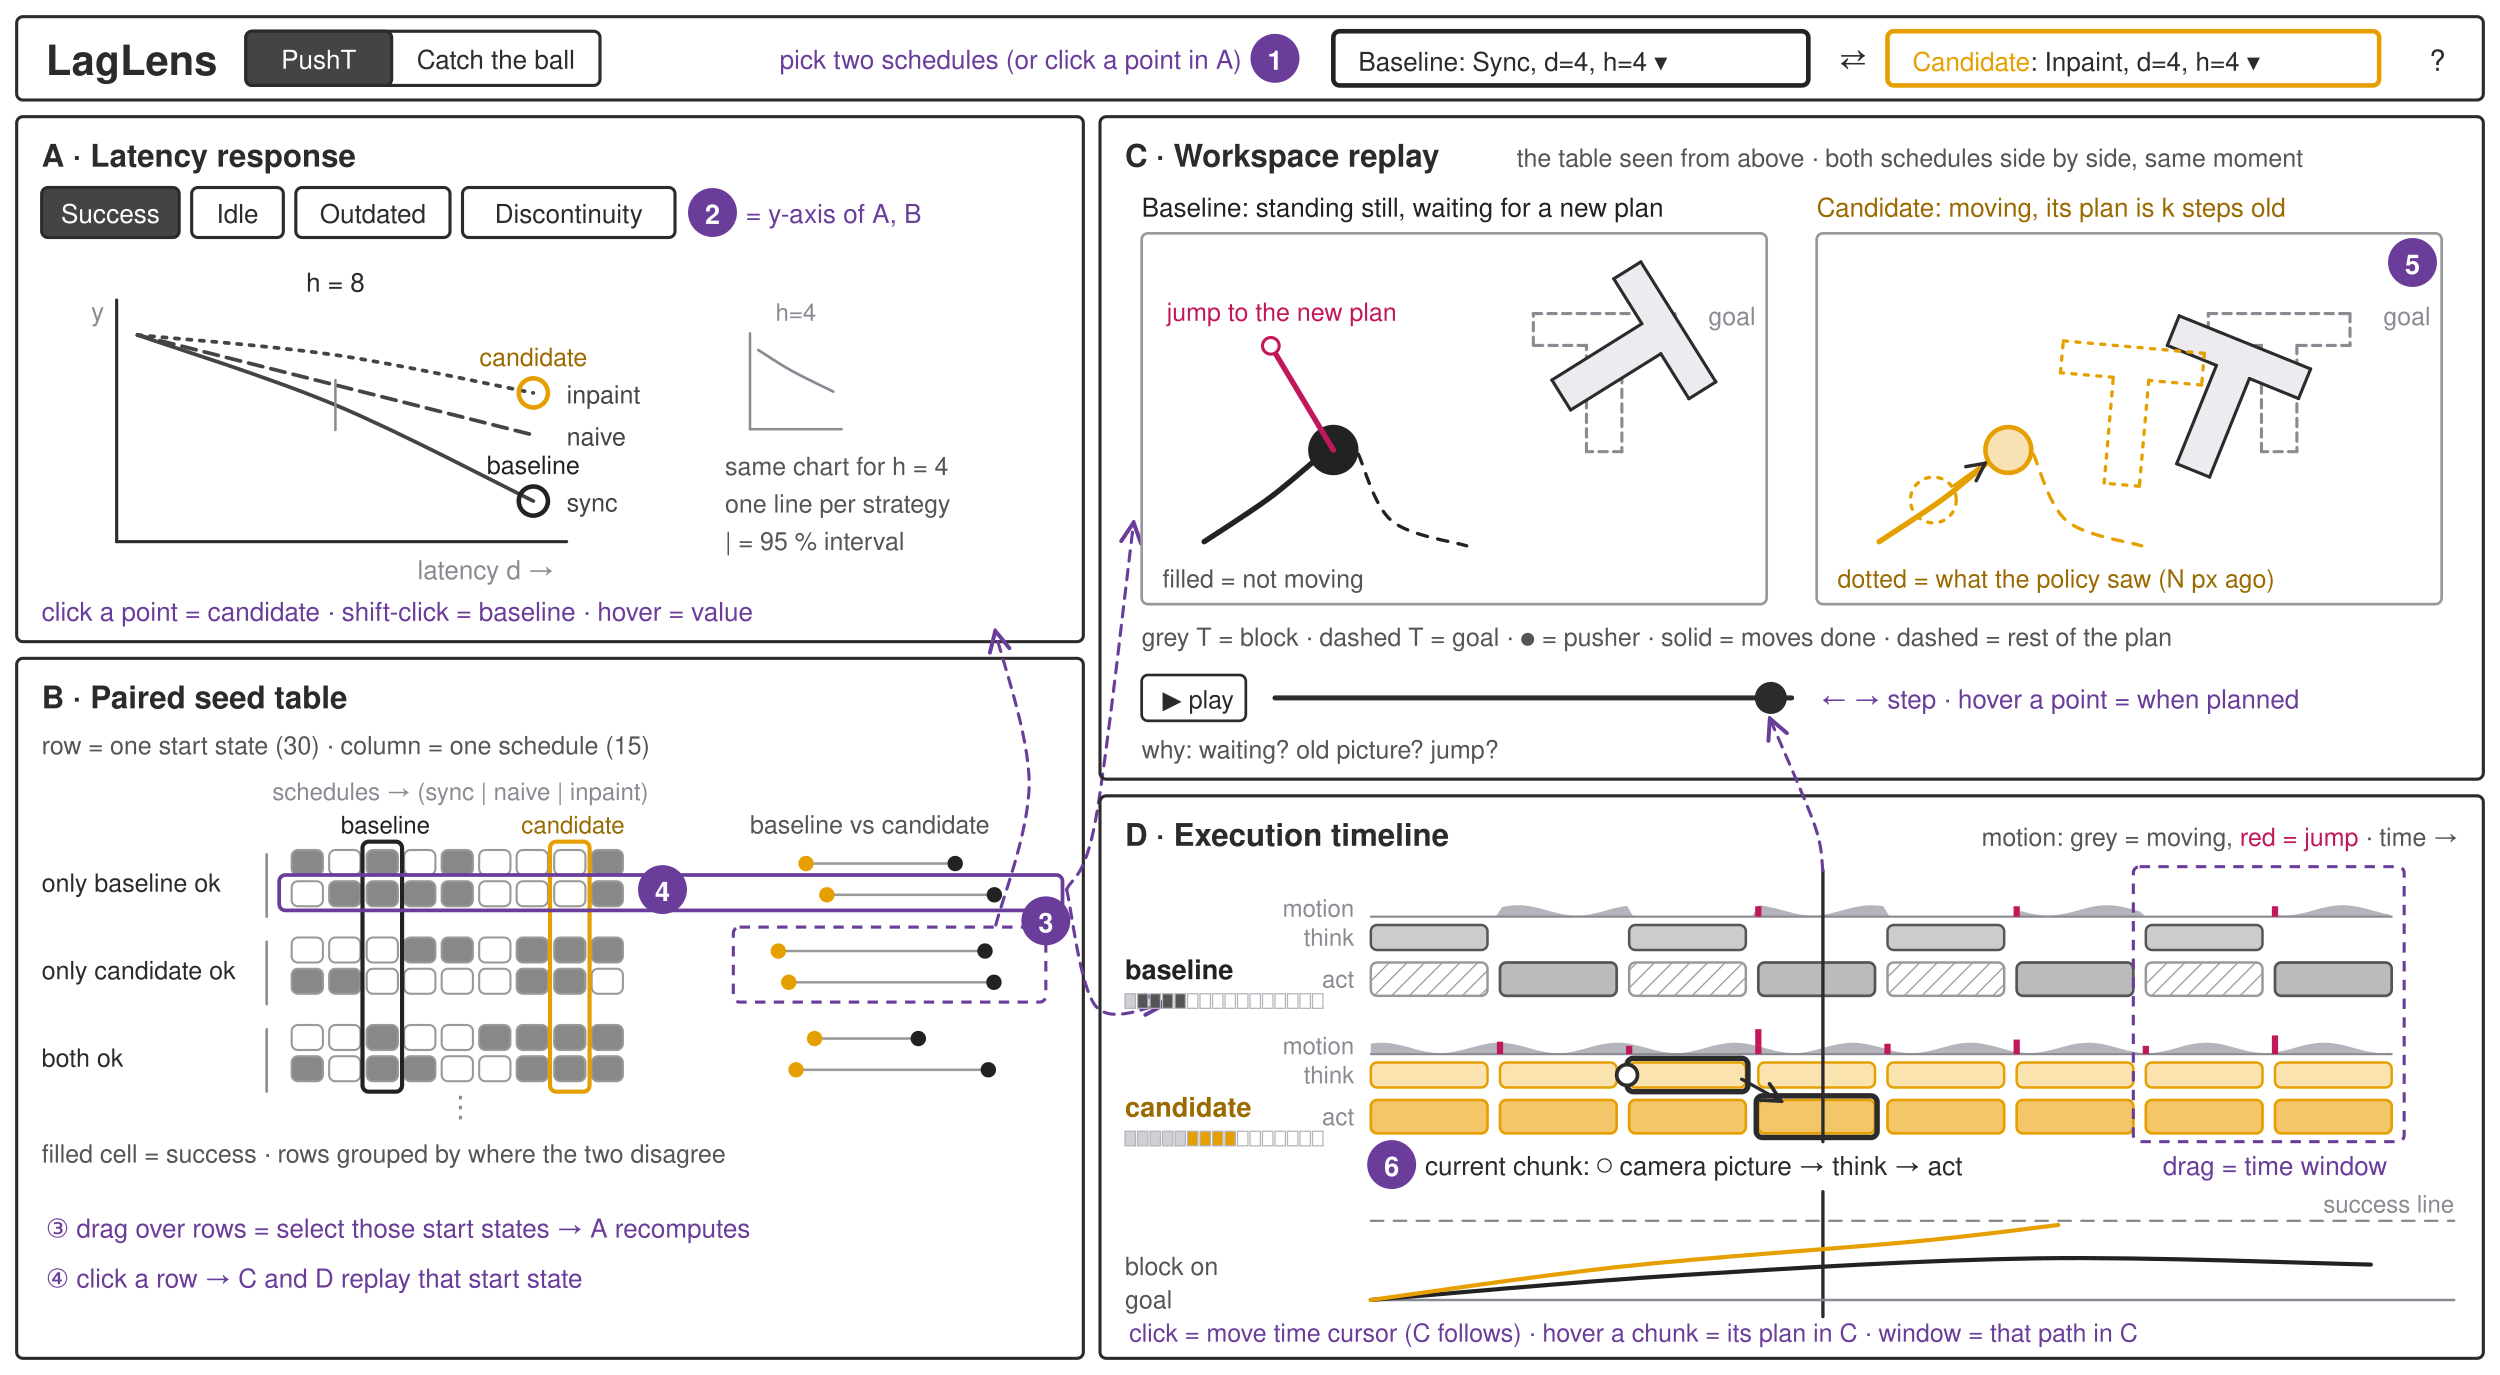
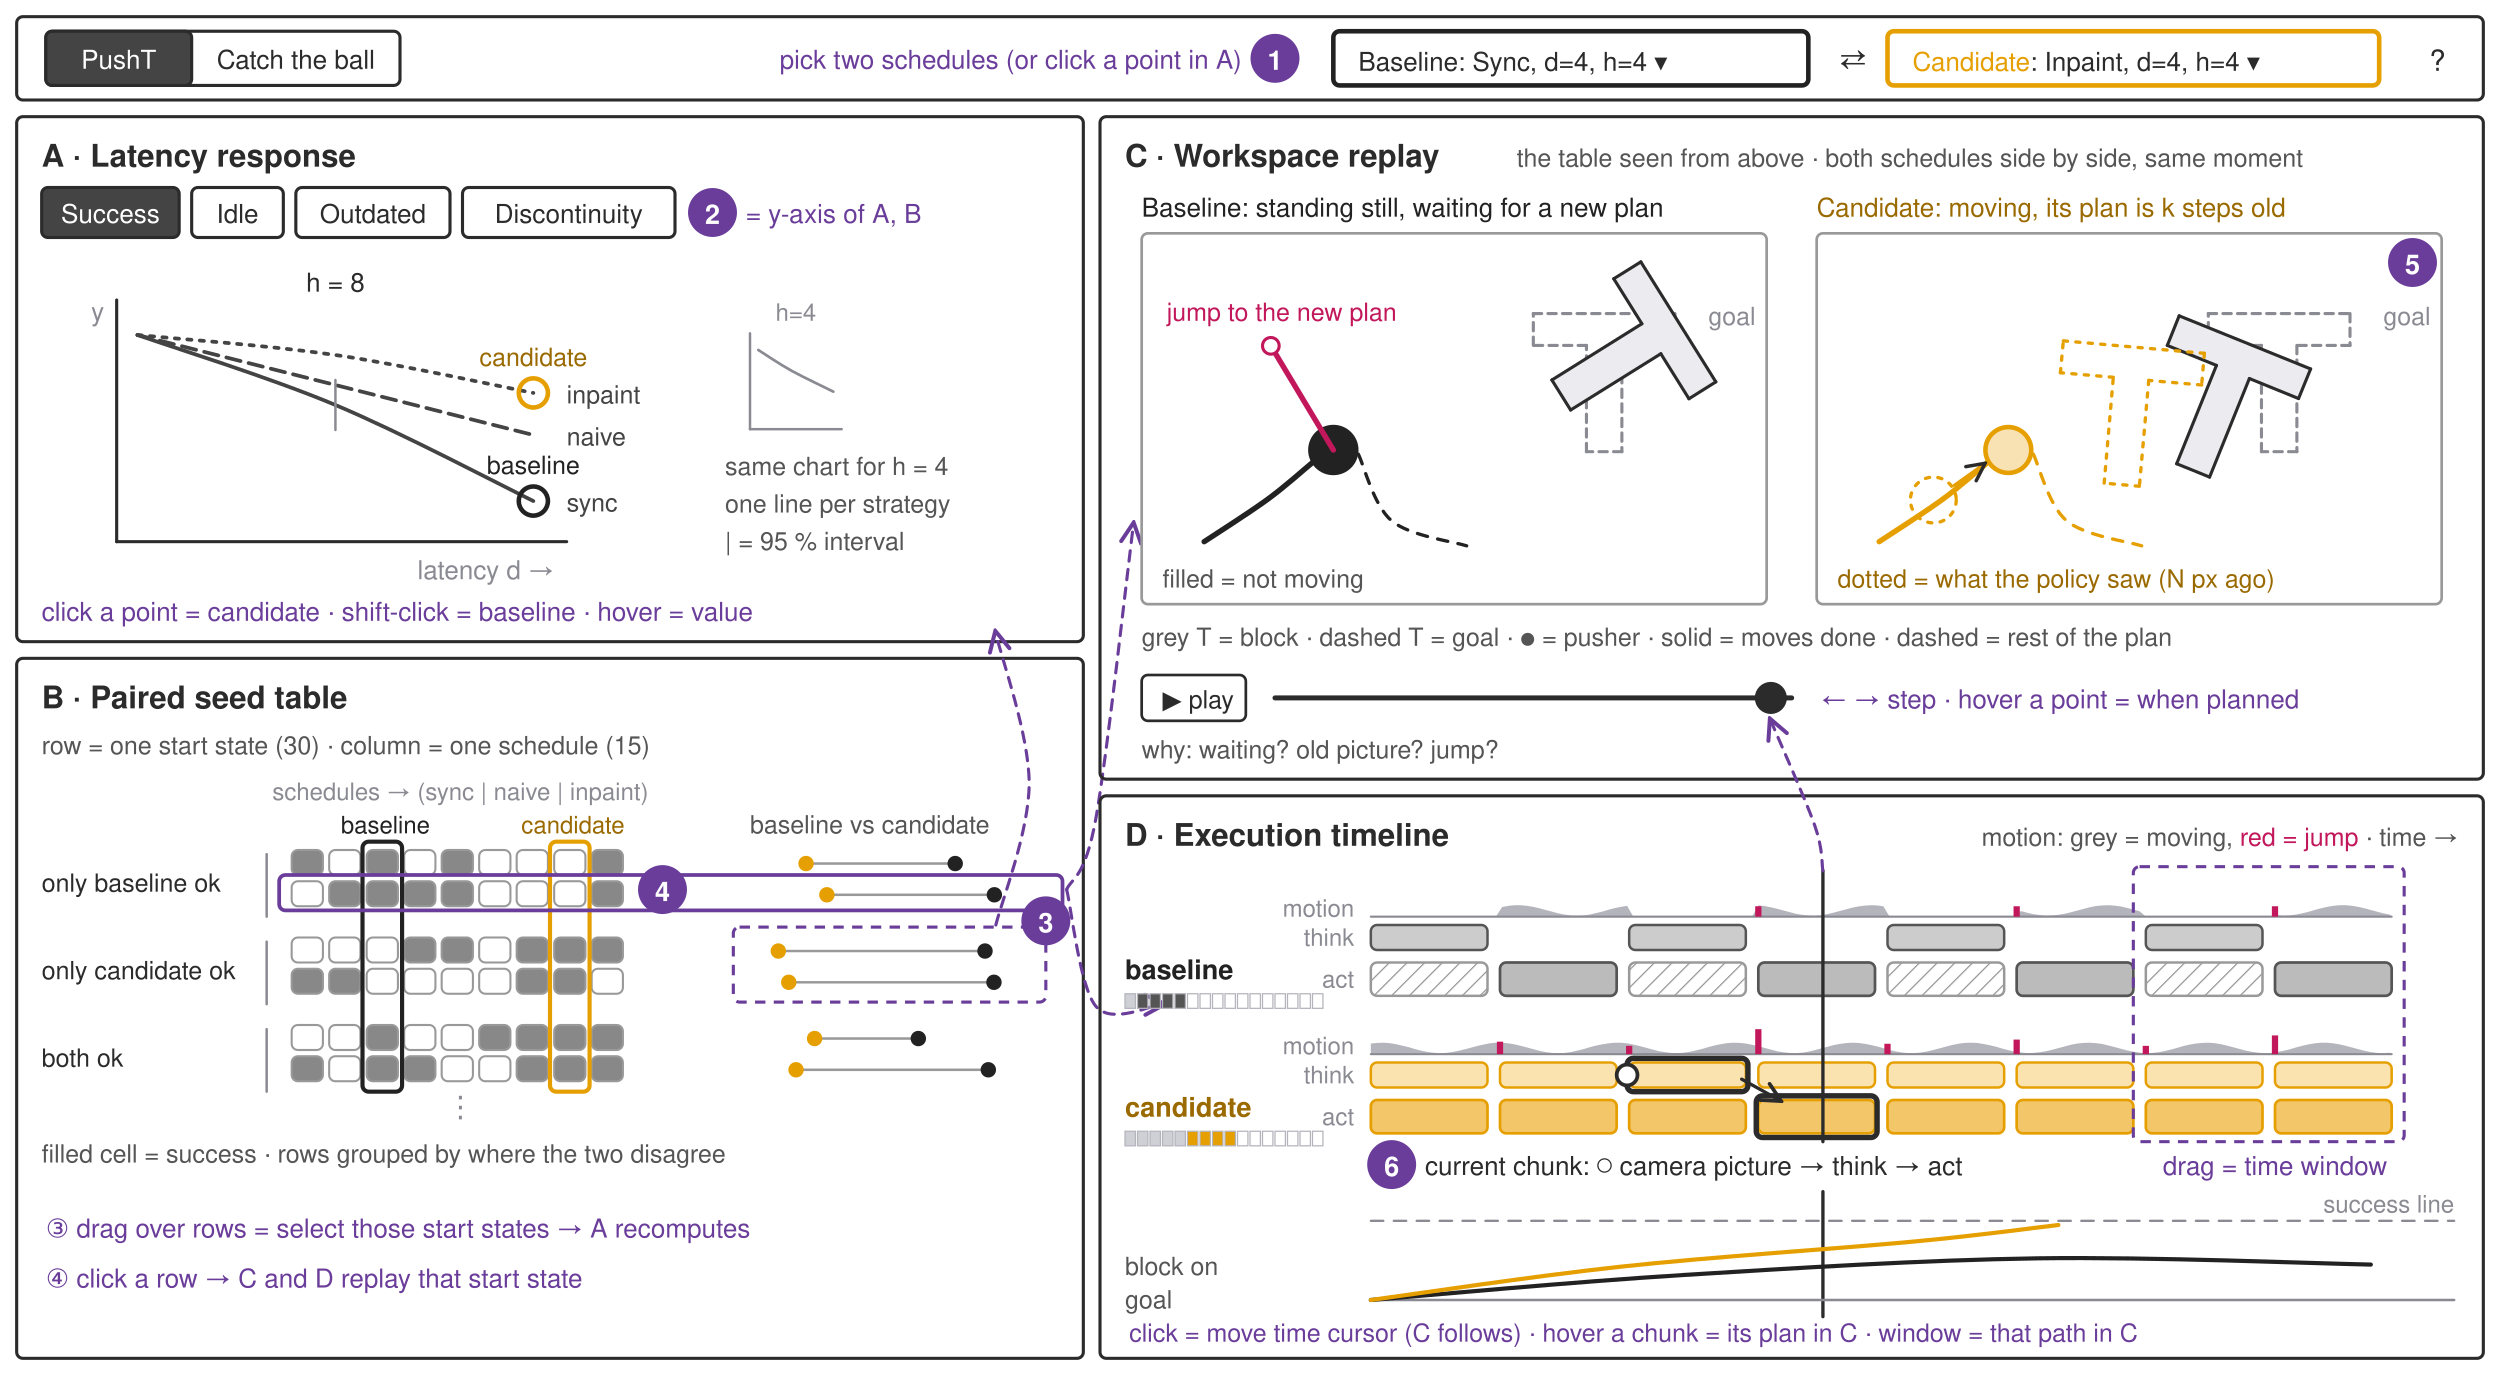
<svg xmlns="http://www.w3.org/2000/svg" viewBox="0 0 1200 660" font-family="Helvetica, Arial, sans-serif" font-size="13">
  <defs>
    <marker id="arrI" viewBox="0 0 10 10" refX="8" refY="5" markerWidth="8" markerHeight="8" orient="auto-start-reverse">
      <path d="M1,1 L9,5 L1,9" fill="none" stroke="#6a3d9a" stroke-width="1.6" stroke-linecap="round" />
    </marker>
    <marker id="arrK" viewBox="0 0 10 10" refX="8" refY="5" markerWidth="7" markerHeight="7" orient="auto-start-reverse">
      <path d="M1,1 L9,5 L1,9" fill="none" stroke="#2b2b2b" stroke-width="1.6" stroke-linecap="round" />
    </marker>
    <pattern id="hatch" width="6" height="6" patternUnits="userSpaceOnUse" patternTransform="rotate(45)">
      <line y2="6" stroke="#999" stroke-width="1.2" />
    </pattern>
  </defs>
  <rect width="1200" height="660" fill="#fff" />
  <rect x="8" y="8" width="1184" height="40" rx="3" fill="none" stroke="#2b2b2b" stroke-width="1.5" />
-   <text x="22" y="36" font-size="20" fill="#2b2b2b" text-anchor="start" font-weight="bold">LagLens</text>
-   <rect x="118" y="15" width="170" height="26" rx="3" fill="none" stroke="#2b2b2b" stroke-width="1.5" />
-   <rect x="118" y="15" width="70" height="26" rx="3" fill="#444" stroke="#2b2b2b" stroke-width="1.5" />
-   <text x="153" y="33" font-size="12.5" fill="#fff" text-anchor="middle" font-weight="normal">PushT</text>
-   <text x="238" y="33" font-size="12.5" fill="#2b2b2b" text-anchor="middle" font-weight="normal">Catch the ball</text>
+   <rect x="22" y="15" width="170" height="26" rx="3" fill="none" stroke="#2b2b2b" stroke-width="1.5" />
+   <rect x="22" y="15" width="70" height="26" rx="3" fill="#444" stroke="#2b2b2b" stroke-width="1.5" />
+   <text x="57" y="33" font-size="12.5" fill="#fff" text-anchor="middle" font-weight="normal">PushT</text>
+   <text x="142" y="33" font-size="12.5" fill="#2b2b2b" text-anchor="middle" font-weight="normal">Catch the ball</text>
  <rect x="640" y="15" width="228" height="26" rx="3" fill="none" stroke="#222" stroke-width="2.2" />
  <text x="652" y="34" font-size="12.5" fill="#2b2b2b" text-anchor="start" font-weight="normal">Baseline:  Sync, d=4, h=4  ▾</text>
  <text x="882" y="34" font-size="15" fill="#2b2b2b" text-anchor="start" font-weight="normal">⇄</text>
  <rect x="906" y="15" width="236" height="26" rx="3" fill="none" stroke="#E69F00" stroke-width="2.2" />
  <text x="918" y="34" font-size="12.5" fill="#2b2b2b" text-anchor="start" font-weight="normal">
    <tspan fill="#E69F00">Candidate</tspan>:  Inpaint, d=4, h=4  ▾</text>
  <text x="1166" y="34" font-size="14" fill="#2b2b2b" text-anchor="start" font-weight="normal">?</text>
  <ellipse cx="612.0" cy="28.0" rx="11.0" ry="11.0" fill="#6a3d9a" fill-opacity="1" stroke="#6a3d9a" stroke-width="1.5" />
  <text x="612" y="33.5" font-size="13" font-weight="bold" fill="#fff" text-anchor="middle">1</text>
  <text x="596" y="33" font-size="12.5" fill="#6a3d9a" text-anchor="end" font-weight="normal">pick two schedules (or click a point in A)</text>
  <rect x="8" y="56" width="512" height="252" rx="3" fill="none" stroke="#2b2b2b" stroke-width="1.5" />
  <text x="20" y="80" font-size="15" fill="#2b2b2b" text-anchor="start" font-weight="bold">A · Latency response</text>
  <rect x="20" y="90" width="66" height="24" rx="3" fill="#444" stroke="#2b2b2b" stroke-width="1.5" />
  <text x="53.0" y="107" font-size="12.5" fill="#fff" text-anchor="middle" font-weight="normal">Success</text>
  <rect x="92" y="90" width="44" height="24" rx="3" fill="none" stroke="#2b2b2b" stroke-width="1.5" />
  <text x="114.0" y="107" font-size="12.5" fill="#2b2b2b" text-anchor="middle" font-weight="normal">Idle</text>
  <rect x="142" y="90" width="74" height="24" rx="3" fill="none" stroke="#2b2b2b" stroke-width="1.5" />
  <text x="179.0" y="107" font-size="12.5" fill="#2b2b2b" text-anchor="middle" font-weight="normal">Outdated</text>
  <rect x="222" y="90" width="102" height="24" rx="3" fill="none" stroke="#2b2b2b" stroke-width="1.5" />
  <text x="273.0" y="107" font-size="12.5" fill="#2b2b2b" text-anchor="middle" font-weight="normal">Discontinuity</text>
  <ellipse cx="342.0" cy="102.0" rx="11.0" ry="11.0" fill="#6a3d9a" fill-opacity="1" stroke="#6a3d9a" stroke-width="1.5" />
  <text x="342" y="107.5" font-size="13" font-weight="bold" fill="#fff" text-anchor="middle">2</text>
  <text x="358" y="107" font-size="12.5" fill="#6a3d9a" text-anchor="start" font-weight="normal">= y-axis of A, B</text>
  <path d="M56.0,260.0 Q56.0,202.0 56.0,144.0" fill="none" stroke="#2b2b2b" stroke-width="1.5" stroke-linecap="round" />
  <path d="M56.0,260.0 Q164.0,260.0 272.0,260.0" fill="none" stroke="#2b2b2b" stroke-width="1.5" stroke-linecap="round" />
  <text x="161.0" y="140" font-size="12.5" fill="#2b2b2b" text-anchor="middle" font-weight="normal">h = 8</text>
  <text x="50" y="154" font-size="12.5" fill="#8a8a92" text-anchor="end" font-weight="normal">y</text>
  <text x="266" y="278" font-size="12.5" fill="#8a8a92" text-anchor="end" font-weight="normal">latency d →</text>
  <path d="M66.0,160.8 C81.8,166.4 129.3,181.1 161.0,194.4 C192.7,207.7 240.2,232.8 256.0,240.5" fill="none" stroke="#444" stroke-width="1.8" stroke-linecap="round" stroke-linejoin="round" />
  <text x="272" y="245.48" font-size="12" fill="#444" text-anchor="start" font-weight="normal">sync</text>
  <path d="M66.0,160.8 C81.8,164.8 129.3,176.8 161.0,184.8 C192.7,192.8 240.2,204.8 256.0,208.8" fill="none" stroke="#444" stroke-width="1.8" stroke-linecap="round" stroke-linejoin="round" stroke-dasharray="7 4" />
  <text x="272" y="213.8" font-size="12" fill="#444" text-anchor="start" font-weight="normal">naive</text>
  <path d="M66.0,160.8 C81.8,162.4 129.3,165.8 161.0,170.4 C192.7,175.0 240.2,185.6 256.0,188.6" fill="none" stroke="#444" stroke-width="1.8" stroke-linecap="round" stroke-linejoin="round" stroke-dasharray="2 4" />
  <text x="272" y="193.64" font-size="12" fill="#444" text-anchor="start" font-weight="normal">inpaint</text>
  <ellipse cx="256.0" cy="188.6" rx="7.0" ry="7.0" fill="none" fill-opacity="1" stroke="#E69F00" stroke-width="2.2" />
  <text x="256" y="175.64" font-size="12" fill="#9a6a00" text-anchor="middle" font-weight="normal">candidate</text>
  <ellipse cx="256.0" cy="240.5" rx="7.0" ry="7.0" fill="none" fill-opacity="1" stroke="#222" stroke-width="2.2" />
  <text x="256" y="227.48" font-size="12" fill="#222" text-anchor="middle" font-weight="normal">baseline</text>
  <path d="M161.0,182.4 Q161.0,194.4 161.0,206.4" fill="none" stroke="#8a8a92" stroke-width="1.2" stroke-linecap="round" />
  <path d="M360.0,206.0 Q360.0,183.0 360.0,160.0" fill="none" stroke="#8a8a92" stroke-width="1.2" stroke-linecap="round" />
  <path d="M360.0,206.0 Q382.0,206.0 404.0,206.0" fill="none" stroke="#8a8a92" stroke-width="1.2" stroke-linecap="round" />
  <path d="M364.0,168.0 C366.7,169.7 374.0,174.7 380.0,178.0 C386.0,181.3 396.7,186.3 400.0,188.0" fill="none" stroke="#8a8a92" stroke-width="1.3" stroke-linecap="round" stroke-linejoin="round" />
  <text x="382" y="154" font-size="11.5" fill="#8a8a92" text-anchor="middle" font-weight="normal">h=4</text>
  <text x="348" y="228" font-size="12" fill="#555" text-anchor="start" font-weight="normal">same chart for h = 4</text>
  <text x="348" y="246" font-size="12" fill="#555" text-anchor="start" font-weight="normal">one line per strategy</text>
  <text x="348" y="264" font-size="12" fill="#555" text-anchor="start" font-weight="normal">| = 95 % interval</text>
  <text x="20" y="298" font-size="12.5" fill="#6a3d9a" text-anchor="start" font-weight="normal">click a point = candidate · shift-click = baseline · hover = value</text>
  <rect x="8" y="316" width="512" height="336" rx="3" fill="none" stroke="#2b2b2b" stroke-width="1.5" />
  <text x="20" y="340" font-size="15" fill="#2b2b2b" text-anchor="start" font-weight="bold">B · Paired seed table</text>
  <text x="20" y="362" font-size="12" fill="#555" text-anchor="start" font-weight="normal">row = one start state (30) · column = one schedule (15)</text>
  <text x="221.0" y="384" font-size="11.5" fill="#8a8a92" text-anchor="middle" font-weight="normal">schedules → (sync | naive | inpaint)</text>
  <text x="185.0" y="400" font-size="11.5" fill="#222" text-anchor="middle" font-weight="normal">baseline</text>
  <text x="275.0" y="400" font-size="11.5" fill="#9a6a00" text-anchor="middle" font-weight="normal">candidate</text>
  <text x="360" y="400" font-size="12" fill="#555" text-anchor="start" font-weight="normal">baseline vs candidate</text>
  <text x="20" y="428" font-size="12" fill="#2b2b2b" text-anchor="start" font-weight="normal">only baseline ok</text>
  <path d="M128.0,410.0 Q128.0,425.0 128.0,440.0" fill="none" stroke="#8a8a92" stroke-width="1.2" stroke-linecap="round" />
  <rect x="140" y="408" width="15" height="12" rx="3" fill="#888" stroke="#999" stroke-width="1" />
  <rect x="158" y="408" width="15" height="12" rx="3" fill="none" stroke="#999" stroke-width="1" />
  <rect x="176" y="408" width="15" height="12" rx="3" fill="#888" stroke="#999" stroke-width="1" />
  <rect x="194" y="408" width="15" height="12" rx="3" fill="none" stroke="#999" stroke-width="1" />
  <rect x="212" y="408" width="15" height="12" rx="3" fill="#888" stroke="#999" stroke-width="1" />
  <rect x="230" y="408" width="15" height="12" rx="3" fill="none" stroke="#999" stroke-width="1" />
  <rect x="248" y="408" width="15" height="12" rx="3" fill="none" stroke="#999" stroke-width="1" />
  <rect x="266" y="408" width="15" height="12" rx="3" fill="none" stroke="#999" stroke-width="1" />
  <rect x="284" y="408" width="15" height="12" rx="3" fill="#888" stroke="#999" stroke-width="1" />
  <path d="M386.9,414.5 Q422.7,414.5 458.5,414.5" fill="none" stroke="#999" stroke-width="1.2" stroke-linecap="round" />
  <ellipse cx="458.5" cy="414.5" rx="3.2" ry="3.2" fill="#222" fill-opacity="1" stroke="#222" stroke-width="1" />
  <ellipse cx="386.9" cy="414.5" rx="3.2" ry="3.2" fill="#E69F00" fill-opacity="1" stroke="#E69F00" stroke-width="1" />
  <rect x="140" y="423" width="15" height="12" rx="3" fill="none" stroke="#999" stroke-width="1" />
  <rect x="158" y="423" width="15" height="12" rx="3" fill="#888" stroke="#999" stroke-width="1" />
  <rect x="176" y="423" width="15" height="12" rx="3" fill="#888" stroke="#999" stroke-width="1" />
  <rect x="194" y="423" width="15" height="12" rx="3" fill="#888" stroke="#999" stroke-width="1" />
  <rect x="212" y="423" width="15" height="12" rx="3" fill="#888" stroke="#999" stroke-width="1" />
  <rect x="230" y="423" width="15" height="12" rx="3" fill="none" stroke="#999" stroke-width="1" />
  <rect x="248" y="423" width="15" height="12" rx="3" fill="none" stroke="#999" stroke-width="1" />
  <rect x="266" y="423" width="15" height="12" rx="3" fill="none" stroke="#999" stroke-width="1" />
  <rect x="284" y="423" width="15" height="12" rx="3" fill="#888" stroke="#999" stroke-width="1" />
  <path d="M396.9,429.5 Q437.1,429.5 477.3,429.5" fill="none" stroke="#999" stroke-width="1.2" stroke-linecap="round" />
  <ellipse cx="477.3" cy="429.5" rx="3.2" ry="3.2" fill="#222" fill-opacity="1" stroke="#222" stroke-width="1" />
  <ellipse cx="396.9" cy="429.5" rx="3.2" ry="3.2" fill="#E69F00" fill-opacity="1" stroke="#E69F00" stroke-width="1" />
  <text x="20" y="470" font-size="12" fill="#2b2b2b" text-anchor="start" font-weight="normal">only candidate ok</text>
  <path d="M128.0,452.0 Q128.0,467.0 128.0,482.0" fill="none" stroke="#8a8a92" stroke-width="1.2" stroke-linecap="round" />
  <rect x="140" y="450" width="15" height="12" rx="3" fill="none" stroke="#999" stroke-width="1" />
  <rect x="158" y="450" width="15" height="12" rx="3" fill="none" stroke="#999" stroke-width="1" />
  <rect x="176" y="450" width="15" height="12" rx="3" fill="none" stroke="#999" stroke-width="1" />
  <rect x="194" y="450" width="15" height="12" rx="3" fill="#888" stroke="#999" stroke-width="1" />
  <rect x="212" y="450" width="15" height="12" rx="3" fill="#888" stroke="#999" stroke-width="1" />
  <rect x="230" y="450" width="15" height="12" rx="3" fill="none" stroke="#999" stroke-width="1" />
  <rect x="248" y="450" width="15" height="12" rx="3" fill="#888" stroke="#999" stroke-width="1" />
  <rect x="266" y="450" width="15" height="12" rx="3" fill="#888" stroke="#999" stroke-width="1" />
  <rect x="284" y="450" width="15" height="12" rx="3" fill="#888" stroke="#999" stroke-width="1" />
  <path d="M373.6,456.5 Q423.2,456.5 472.8,456.5" fill="none" stroke="#999" stroke-width="1.2" stroke-linecap="round" />
  <ellipse cx="472.8" cy="456.5" rx="3.2" ry="3.2" fill="#222" fill-opacity="1" stroke="#222" stroke-width="1" />
  <ellipse cx="373.6" cy="456.5" rx="3.2" ry="3.2" fill="#E69F00" fill-opacity="1" stroke="#E69F00" stroke-width="1" />
  <rect x="140" y="465" width="15" height="12" rx="3" fill="#888" stroke="#999" stroke-width="1" />
  <rect x="158" y="465" width="15" height="12" rx="3" fill="#888" stroke="#999" stroke-width="1" />
  <rect x="176" y="465" width="15" height="12" rx="3" fill="none" stroke="#999" stroke-width="1" />
  <rect x="194" y="465" width="15" height="12" rx="3" fill="none" stroke="#999" stroke-width="1" />
  <rect x="212" y="465" width="15" height="12" rx="3" fill="none" stroke="#999" stroke-width="1" />
  <rect x="230" y="465" width="15" height="12" rx="3" fill="none" stroke="#999" stroke-width="1" />
  <rect x="248" y="465" width="15" height="12" rx="3" fill="#888" stroke="#999" stroke-width="1" />
  <rect x="266" y="465" width="15" height="12" rx="3" fill="#888" stroke="#999" stroke-width="1" />
  <rect x="284" y="465" width="15" height="12" rx="3" fill="none" stroke="#999" stroke-width="1" />
  <path d="M378.6,471.5 Q427.9,471.5 477.1,471.5" fill="none" stroke="#999" stroke-width="1.2" stroke-linecap="round" />
  <ellipse cx="477.1" cy="471.5" rx="3.2" ry="3.2" fill="#222" fill-opacity="1" stroke="#222" stroke-width="1" />
  <ellipse cx="378.6" cy="471.5" rx="3.2" ry="3.2" fill="#E69F00" fill-opacity="1" stroke="#E69F00" stroke-width="1" />
  <text x="20" y="512" font-size="12" fill="#2b2b2b" text-anchor="start" font-weight="normal">both ok</text>
  <path d="M128.0,494.0 Q128.0,509.0 128.0,524.0" fill="none" stroke="#8a8a92" stroke-width="1.2" stroke-linecap="round" />
  <rect x="140" y="492" width="15" height="12" rx="3" fill="none" stroke="#999" stroke-width="1" />
  <rect x="158" y="492" width="15" height="12" rx="3" fill="none" stroke="#999" stroke-width="1" />
  <rect x="176" y="492" width="15" height="12" rx="3" fill="#888" stroke="#999" stroke-width="1" />
  <rect x="194" y="492" width="15" height="12" rx="3" fill="none" stroke="#999" stroke-width="1" />
  <rect x="212" y="492" width="15" height="12" rx="3" fill="none" stroke="#999" stroke-width="1" />
  <rect x="230" y="492" width="15" height="12" rx="3" fill="#888" stroke="#999" stroke-width="1" />
  <rect x="248" y="492" width="15" height="12" rx="3" fill="#888" stroke="#999" stroke-width="1" />
  <rect x="266" y="492" width="15" height="12" rx="3" fill="#888" stroke="#999" stroke-width="1" />
  <rect x="284" y="492" width="15" height="12" rx="3" fill="#888" stroke="#999" stroke-width="1" />
  <path d="M391.0,498.5 Q415.9,498.5 440.8,498.5" fill="none" stroke="#999" stroke-width="1.2" stroke-linecap="round" />
  <ellipse cx="440.8" cy="498.5" rx="3.2" ry="3.2" fill="#222" fill-opacity="1" stroke="#222" stroke-width="1" />
  <ellipse cx="391.0" cy="498.5" rx="3.2" ry="3.2" fill="#E69F00" fill-opacity="1" stroke="#E69F00" stroke-width="1" />
  <rect x="140" y="507" width="15" height="12" rx="3" fill="#888" stroke="#999" stroke-width="1" />
  <rect x="158" y="507" width="15" height="12" rx="3" fill="none" stroke="#999" stroke-width="1" />
  <rect x="176" y="507" width="15" height="12" rx="3" fill="#888" stroke="#999" stroke-width="1" />
  <rect x="194" y="507" width="15" height="12" rx="3" fill="#888" stroke="#999" stroke-width="1" />
  <rect x="212" y="507" width="15" height="12" rx="3" fill="none" stroke="#999" stroke-width="1" />
  <rect x="230" y="507" width="15" height="12" rx="3" fill="none" stroke="#999" stroke-width="1" />
  <rect x="248" y="507" width="15" height="12" rx="3" fill="#888" stroke="#999" stroke-width="1" />
  <rect x="266" y="507" width="15" height="12" rx="3" fill="#888" stroke="#999" stroke-width="1" />
  <rect x="284" y="507" width="15" height="12" rx="3" fill="#888" stroke="#999" stroke-width="1" />
  <path d="M382.1,513.5 Q428.3,513.5 474.4,513.5" fill="none" stroke="#999" stroke-width="1.2" stroke-linecap="round" />
  <ellipse cx="474.4" cy="513.5" rx="3.2" ry="3.2" fill="#222" fill-opacity="1" stroke="#222" stroke-width="1" />
  <ellipse cx="382.1" cy="513.5" rx="3.2" ry="3.2" fill="#E69F00" fill-opacity="1" stroke="#E69F00" stroke-width="1" />
  <text x="221.0" y="536" font-size="14" fill="#8a8a92" text-anchor="middle" font-weight="normal">⋮</text>
  <rect x="174" y="404" width="19" height="120" rx="3" fill="none" stroke="#222" stroke-width="2" />
  <rect x="264" y="404" width="19" height="120" rx="3" fill="none" stroke="#E69F00" stroke-width="2" />
  <text x="20" y="558" font-size="12" fill="#555" text-anchor="start" font-weight="normal">filled cell = success · rows grouped by where the two disagree</text>
  <rect x="352" y="445" width="150" height="36" rx="3" fill="none" stroke="#6a3d9a" stroke-width="1.5" stroke-dasharray="5 4" />
  <ellipse cx="502.0" cy="442.0" rx="11.0" ry="11.0" fill="#6a3d9a" fill-opacity="1" stroke="#6a3d9a" stroke-width="1.5" />
  <text x="502" y="447.5" font-size="13" font-weight="bold" fill="#fff" text-anchor="middle">3</text>
  <rect x="134" y="420" width="376" height="17" rx="3" fill="none" stroke="#6a3d9a" stroke-width="1.8" />
  <ellipse cx="318.0" cy="427.0" rx="11.0" ry="11.0" fill="#6a3d9a" fill-opacity="1" stroke="#6a3d9a" stroke-width="1.5" />
  <text x="318" y="432.5" font-size="13" font-weight="bold" fill="#fff" text-anchor="middle">4</text>
  <text x="22" y="594" font-size="12.5" fill="#6a3d9a" text-anchor="start" font-weight="normal">③ drag over rows = select those start states → A recomputes</text>
  <text x="22" y="618" font-size="12.5" fill="#6a3d9a" text-anchor="start" font-weight="normal">④ click a row → C and D replay that start state</text>
  <path d="M478.0,444.0 C480.7,432.7 494.0,399.3 494.0,376.0 C494.0,352.7 480.7,316.0 478.0,304.0" fill="none" stroke="#6a3d9a" stroke-width="1.5" stroke-linecap="round" stroke-linejoin="round" stroke-dasharray="5 4" marker-end="url(#arrI)" />
  <path d="M512.0,427.0 C514.3,421.3 520.7,422.2 526.0,393.0 C531.3,363.8 541.0,275.5 544.0,252.0" fill="none" stroke="#6a3d9a" stroke-width="1.5" stroke-linecap="round" stroke-linejoin="round" stroke-dasharray="5 4" marker-end="url(#arrI)" />
  <path d="M512.0,427.0 C514.3,436.3 518.3,473.8 526.0,483.0 C533.7,492.2 552.7,482.2 558.0,482.0" fill="none" stroke="#6a3d9a" stroke-width="1.5" stroke-linecap="round" stroke-linejoin="round" stroke-dasharray="5 4" marker-end="url(#arrI)" />
  <rect x="528" y="56" width="664" height="318" rx="3" fill="none" stroke="#2b2b2b" stroke-width="1.5" />
  <text x="540" y="80" font-size="15" fill="#2b2b2b" text-anchor="start" font-weight="bold">C · Workspace replay</text>
  <text x="728" y="80" font-size="12" fill="#555" text-anchor="start" font-weight="normal">the table seen from above · both schedules side by side, same moment</text>
  <text x="548" y="104" font-size="12.5" fill="#222" text-anchor="start" font-weight="normal">Baseline: standing still, waiting for a new plan</text>
  <rect x="548" y="112" width="300" height="178" rx="3" fill="none" stroke="#999" stroke-width="1.3" />
  <path d="M736.0,150.5 Q770.0,150.5 804.0,150.5" fill="none" stroke="#8a8a92" stroke-width="1.5" stroke-linecap="round" stroke-dasharray="4 3" />
  <path d="M804.0,150.5 Q804.0,158.2 804.0,165.8" fill="none" stroke="#8a8a92" stroke-width="1.5" stroke-linecap="round" stroke-dasharray="4 3" />
  <path d="M804.0,165.8 Q791.2,165.8 778.5,165.8" fill="none" stroke="#8a8a92" stroke-width="1.5" stroke-linecap="round" stroke-dasharray="4 3" />
  <path d="M778.5,165.8 Q778.5,191.3 778.5,216.8" fill="none" stroke="#8a8a92" stroke-width="1.5" stroke-linecap="round" stroke-dasharray="4 3" />
  <path d="M778.5,216.8 Q770.0,216.8 761.5,216.8" fill="none" stroke="#8a8a92" stroke-width="1.5" stroke-linecap="round" stroke-dasharray="4 3" />
  <path d="M761.5,216.8 Q761.5,191.3 761.5,165.8" fill="none" stroke="#8a8a92" stroke-width="1.5" stroke-linecap="round" stroke-dasharray="4 3" />
  <path d="M761.5,165.8 Q748.8,165.8 736.0,165.8" fill="none" stroke="#8a8a92" stroke-width="1.5" stroke-linecap="round" stroke-dasharray="4 3" />
  <path d="M736.0,165.8 Q736.0,158.2 736.0,150.5" fill="none" stroke="#8a8a92" stroke-width="1.5" stroke-linecap="round" stroke-dasharray="4 3" />
  <text x="820" y="156" font-size="12" fill="#8a8a92" text-anchor="start" font-weight="normal">goal</text>
  <polygon points="787.6,125.7 823.6,183.3 810.7,191.4 797.2,169.8 753.9,196.8 744.9,182.4 788.1,155.4 774.6,133.8" fill="#ececf0" />
  <path d="M787.6,125.7 Q805.6,154.5 823.6,183.3" fill="none" stroke="#2b2b2b" stroke-width="1.5" stroke-linecap="round" />
  <path d="M823.6,183.3 Q817.2,187.4 810.7,191.4" fill="none" stroke="#2b2b2b" stroke-width="1.5" stroke-linecap="round" />
  <path d="M810.7,191.4 Q803.9,180.6 797.2,169.8" fill="none" stroke="#2b2b2b" stroke-width="1.5" stroke-linecap="round" />
  <path d="M797.2,169.8 Q775.5,183.3 753.9,196.8" fill="none" stroke="#2b2b2b" stroke-width="1.5" stroke-linecap="round" />
  <path d="M753.9,196.8 Q749.4,189.6 744.9,182.4" fill="none" stroke="#2b2b2b" stroke-width="1.5" stroke-linecap="round" />
  <path d="M744.9,182.4 Q766.5,168.9 788.1,155.4" fill="none" stroke="#2b2b2b" stroke-width="1.5" stroke-linecap="round" />
  <path d="M788.1,155.4 Q781.4,144.6 774.6,133.8" fill="none" stroke="#2b2b2b" stroke-width="1.5" stroke-linecap="round" />
  <path d="M774.6,133.8 Q781.1,129.7 787.6,125.7" fill="none" stroke="#2b2b2b" stroke-width="1.5" stroke-linecap="round" />
  <path d="M578.0,260.0 C583.0,256.7 599.3,246.3 608.0,240.0 C616.7,233.7 626.3,225.0 630.0,222.0" fill="none" stroke="#222" stroke-width="2.6" stroke-linecap="round" stroke-linejoin="round" />
  <path d="M652.0,218.0 C654.7,223.3 659.3,242.7 668.0,250.0 C676.7,257.3 698.0,260.0 704.0,262.0" fill="none" stroke="#222" stroke-width="1.6" stroke-linecap="round" stroke-linejoin="round" stroke-dasharray="5 5" />
  <ellipse cx="640.0" cy="216.0" rx="11.0" ry="11.0" fill="#222" fill-opacity="1" stroke="#222" stroke-width="2.2" />
  <path d="M640.0,216.0 C635.0,207.7 615.0,174.3 610.0,166.0" fill="none" stroke="#c2185b" stroke-width="2.6" stroke-linecap="round" stroke-linejoin="round" />
  <ellipse cx="610.0" cy="166.0" rx="4.0" ry="4.0" fill="#fff" fill-opacity="1" stroke="#c2185b" stroke-width="1.5" />
  <text x="560" y="154" font-size="12" fill="#c2185b" text-anchor="start" font-weight="normal">jump to the new plan</text>
  <text x="558" y="282" font-size="12" fill="#555" text-anchor="start" font-weight="normal">filled = not moving</text>
  <text x="872" y="104" font-size="12.5" fill="#9a6a00" text-anchor="start" font-weight="normal">Candidate: moving, its plan is k steps old</text>
  <rect x="872" y="112" width="300" height="178" rx="3" fill="none" stroke="#999" stroke-width="1.3" />
  <path d="M1060.0,150.5 Q1094.0,150.5 1128.0,150.5" fill="none" stroke="#8a8a92" stroke-width="1.5" stroke-linecap="round" stroke-dasharray="4 3" />
  <path d="M1128.0,150.5 Q1128.0,158.2 1128.0,165.8" fill="none" stroke="#8a8a92" stroke-width="1.5" stroke-linecap="round" stroke-dasharray="4 3" />
  <path d="M1128.0,165.8 Q1115.2,165.8 1102.5,165.8" fill="none" stroke="#8a8a92" stroke-width="1.5" stroke-linecap="round" stroke-dasharray="4 3" />
  <path d="M1102.5,165.8 Q1102.5,191.3 1102.5,216.8" fill="none" stroke="#8a8a92" stroke-width="1.5" stroke-linecap="round" stroke-dasharray="4 3" />
  <path d="M1102.5,216.8 Q1094.0,216.8 1085.5,216.8" fill="none" stroke="#8a8a92" stroke-width="1.5" stroke-linecap="round" stroke-dasharray="4 3" />
  <path d="M1085.5,216.8 Q1085.5,191.3 1085.5,165.8" fill="none" stroke="#8a8a92" stroke-width="1.5" stroke-linecap="round" stroke-dasharray="4 3" />
  <path d="M1085.5,165.8 Q1072.8,165.8 1060.0,165.8" fill="none" stroke="#8a8a92" stroke-width="1.5" stroke-linecap="round" stroke-dasharray="4 3" />
  <path d="M1060.0,165.8 Q1060.0,158.2 1060.0,150.5" fill="none" stroke="#8a8a92" stroke-width="1.5" stroke-linecap="round" stroke-dasharray="4 3" />
  <text x="1144" y="156" font-size="12" fill="#8a8a92" text-anchor="start" font-weight="normal">goal</text>
  <polygon points="1046.0,151.6 1109.1,177.1 1103.3,191.3 1079.7,181.7 1060.6,229.0 1044.8,222.6 1063.9,175.4 1040.3,165.8" fill="#ececf0" />
  <path d="M1046.0,151.6 Q1077.6,164.4 1109.1,177.1" fill="none" stroke="#2b2b2b" stroke-width="1.5" stroke-linecap="round" />
  <path d="M1109.1,177.1 Q1106.2,184.2 1103.3,191.3" fill="none" stroke="#2b2b2b" stroke-width="1.5" stroke-linecap="round" />
  <path d="M1103.3,191.3 Q1091.5,186.5 1079.7,181.7" fill="none" stroke="#2b2b2b" stroke-width="1.5" stroke-linecap="round" />
  <path d="M1079.7,181.7 Q1070.1,205.4 1060.6,229.0" fill="none" stroke="#2b2b2b" stroke-width="1.5" stroke-linecap="round" />
  <path d="M1060.6,229.0 Q1052.7,225.8 1044.8,222.6" fill="none" stroke="#2b2b2b" stroke-width="1.5" stroke-linecap="round" />
  <path d="M1044.8,222.6 Q1054.4,199.0 1063.9,175.4" fill="none" stroke="#2b2b2b" stroke-width="1.5" stroke-linecap="round" />
  <path d="M1063.9,175.4 Q1052.1,170.6 1040.3,165.8" fill="none" stroke="#2b2b2b" stroke-width="1.5" stroke-linecap="round" />
  <path d="M1040.3,165.8 Q1043.2,158.7 1046.0,151.6" fill="none" stroke="#2b2b2b" stroke-width="1.5" stroke-linecap="round" />
  <path d="M902.0,260.0 C907.0,256.7 923.3,246.3 932.0,240.0 C940.7,233.7 950.3,225.0 954.0,222.0" fill="none" stroke="#E69F00" stroke-width="2.6" stroke-linecap="round" stroke-linejoin="round" />
  <path d="M976.0,218.0 C978.7,223.3 983.3,242.7 992.0,250.0 C1000.7,257.3 1022.0,260.0 1028.0,262.0" fill="none" stroke="#E69F00" stroke-width="1.6" stroke-linecap="round" stroke-linejoin="round" stroke-dasharray="5 5" />
  <ellipse cx="964.0" cy="216.0" rx="11.0" ry="11.0" fill="#E69F00" fill-opacity="0.3" stroke="#E69F00" stroke-width="2.2" />
  <path d="M990.4,163.6 Q1024.2,166.6 1058.1,169.6" fill="none" stroke="#E69F00" stroke-width="1.6" stroke-linecap="round" stroke-dasharray="2 4" />
  <path d="M1058.1,169.6 Q1057.4,177.2 1056.8,184.8" fill="none" stroke="#E69F00" stroke-width="1.6" stroke-linecap="round" stroke-dasharray="2 4" />
  <path d="M1056.8,184.8 Q1044.1,183.7 1031.4,182.6" fill="none" stroke="#E69F00" stroke-width="1.6" stroke-linecap="round" stroke-dasharray="2 4" />
  <path d="M1031.4,182.6 Q1029.1,208.0 1026.9,233.4" fill="none" stroke="#E69F00" stroke-width="1.6" stroke-linecap="round" stroke-dasharray="2 4" />
  <path d="M1026.9,233.4 Q1018.4,232.6 1010.0,231.9" fill="none" stroke="#E69F00" stroke-width="1.6" stroke-linecap="round" stroke-dasharray="2 4" />
  <path d="M1010.0,231.9 Q1012.2,206.5 1014.4,181.1" fill="none" stroke="#E69F00" stroke-width="1.6" stroke-linecap="round" stroke-dasharray="2 4" />
  <path d="M1014.4,181.1 Q1001.7,180.0 989.0,178.9" fill="none" stroke="#E69F00" stroke-width="1.6" stroke-linecap="round" stroke-dasharray="2 4" />
  <path d="M989.0,178.9 Q989.7,171.3 990.4,163.6" fill="none" stroke="#E69F00" stroke-width="1.6" stroke-linecap="round" stroke-dasharray="2 4" />
  <ellipse cx="928.0" cy="240.0" rx="11.0" ry="11.0" fill="none" fill-opacity="1" stroke="#E69F00" stroke-width="1.6" stroke-dasharray="2 4" stroke-linecap="round" />
  <path d="M938.0,233.0 C940.3,231.3 949.7,224.7 952.0,223.0" fill="none" stroke="#E69F00" stroke-width="1.5" stroke-linecap="round" stroke-linejoin="round" marker-end="url(#arrK)" />
  <text x="882" y="282" font-size="12" fill="#9a6a00" text-anchor="start" font-weight="normal">dotted = what the policy saw (N px ago)</text>
  <ellipse cx="1158.0" cy="126.0" rx="11.0" ry="11.0" fill="#6a3d9a" fill-opacity="1" stroke="#6a3d9a" stroke-width="1.5" />
  <text x="1158" y="131.5" font-size="13" font-weight="bold" fill="#fff" text-anchor="middle">5</text>
  <text x="548" y="310" font-size="12" fill="#555" text-anchor="start" font-weight="normal">grey T = block · dashed T = goal · ● = pusher · solid = moves done · dashed = rest of the plan</text>
  <rect x="548" y="324" width="50" height="22" rx="3" fill="none" stroke="#2b2b2b" stroke-width="1.3" />
  <text x="558" y="340" font-size="12" fill="#2b2b2b" text-anchor="start" font-weight="normal">▶ play</text>
  <path d="M612.0,335.0 Q736.0,335.0 860.0,335.0" fill="none" stroke="#2b2b2b" stroke-width="2.4" stroke-linecap="round" />
  <ellipse cx="850.0" cy="335.0" rx="7.0" ry="7.0" fill="#2b2b2b" fill-opacity="1" stroke="#2b2b2b" stroke-width="1.4" />
  <text x="874" y="340" font-size="12.5" fill="#6a3d9a" text-anchor="start" font-weight="normal">← → step · hover a point = when planned</text>
  <text x="548" y="364" font-size="12" fill="#555" text-anchor="start" font-weight="normal">why: waiting? old picture? jump?</text>
  <rect x="528" y="382" width="664" height="270" rx="3" fill="none" stroke="#2b2b2b" stroke-width="1.5" />
  <text x="540" y="406" font-size="15" fill="#2b2b2b" text-anchor="start" font-weight="bold">D · Execution timeline</text>
  <text x="1180" y="406" font-size="12" fill="#555" text-anchor="end" font-weight="normal">motion: grey = moving, <tspan fill="#c2185b">red = jump</tspan> · time →</text>
  <text x="540" y="470" font-size="13" fill="#222" text-anchor="start" font-weight="bold">baseline</text>
  <rect x="540" y="477" width="5" height="7" fill="#cfcfd6" stroke="#b4b4bc" stroke-width=".6" />
  <rect x="546" y="477" width="5" height="7" fill="#555" stroke="#b4b4bc" stroke-width=".6" />
  <rect x="552" y="477" width="5" height="7" fill="#555" stroke="#b4b4bc" stroke-width=".6" />
  <rect x="558" y="477" width="5" height="7" fill="#555" stroke="#b4b4bc" stroke-width=".6" />
  <rect x="564" y="477" width="5" height="7" fill="#555" stroke="#b4b4bc" stroke-width=".6" />
  <rect x="570" y="477" width="5" height="7" fill="#fff" stroke="#b4b4bc" stroke-width=".6" />
  <rect x="576" y="477" width="5" height="7" fill="#fff" stroke="#b4b4bc" stroke-width=".6" />
  <rect x="582" y="477" width="5" height="7" fill="#fff" stroke="#b4b4bc" stroke-width=".6" />
  <rect x="588" y="477" width="5" height="7" fill="#fff" stroke="#b4b4bc" stroke-width=".6" />
  <rect x="594" y="477" width="5" height="7" fill="#fff" stroke="#b4b4bc" stroke-width=".6" />
  <rect x="600" y="477" width="5" height="7" fill="#fff" stroke="#b4b4bc" stroke-width=".6" />
  <rect x="606" y="477" width="5" height="7" fill="#fff" stroke="#b4b4bc" stroke-width=".6" />
  <rect x="612" y="477" width="5" height="7" fill="#fff" stroke="#b4b4bc" stroke-width=".6" />
  <rect x="618" y="477" width="5" height="7" fill="#fff" stroke="#b4b4bc" stroke-width=".6" />
  <rect x="624" y="477" width="5" height="7" fill="#fff" stroke="#b4b4bc" stroke-width=".6" />
  <rect x="630" y="477" width="5" height="7" fill="#fff" stroke="#b4b4bc" stroke-width=".6" />
  <text x="650" y="440" font-size="11.5" fill="#8a8a92" text-anchor="end" font-weight="normal">motion</text>
  <text x="650" y="454" font-size="11.5" fill="#8a8a92" text-anchor="end" font-weight="normal">think</text>
  <text x="650" y="474" font-size="11.5" fill="#8a8a92" text-anchor="end" font-weight="normal">act</text>
  <polygon points="658,440 658.0,440.0 661.0,440.0 664.0,440.0 667.0,440.0 670.0,440.0 673.0,440.0 676.0,440.0 679.0,440.0 682.0,440.0 685.0,440.0 688.0,440.0 691.0,440.0 694.0,440.0 697.0,440.0 700.0,440.0 703.0,440.0 706.0,440.0 709.0,440.0 712.0,440.0 715.0,440.0 718.0,440.0 721.0,435.4 724.0,434.8 727.0,434.5 730.0,434.5 733.0,434.8 736.0,435.3 739.0,436.0 742.0,436.8 745.0,437.6 748.0,438.4 751.0,439.0 754.0,439.4 757.0,439.5 760.0,439.4 763.0,439.0 766.0,438.3 769.0,437.6 772.0,436.7 775.0,435.9 778.0,435.3 781.0,434.8 784.0,440.0 787.0,440.0 790.0,440.0 793.0,440.0 796.0,440.0 799.0,440.0 802.0,440.0 805.0,440.0 808.0,440.0 811.0,440.0 814.0,440.0 817.0,440.0 820.0,440.0 823.0,440.0 826.0,440.0 829.0,440.0 832.0,440.0 835.0,440.0 838.0,440.0 841.0,440.0 844.0,434.6 847.0,434.9 850.0,435.5 853.0,436.2 856.0,437.0 859.0,437.8 862.0,438.6 865.0,439.1 868.0,439.4 871.0,439.5 874.0,439.3 877.0,438.8 880.0,438.1 883.0,437.3 886.0,436.5 889.0,435.7 892.0,435.1 895.0,434.7 898.0,434.5 901.0,434.6 904.0,435.0 907.0,440.0 910.0,440.0 913.0,440.0 916.0,440.0 919.0,440.0 922.0,440.0 925.0,440.0 928.0,440.0 931.0,440.0 934.0,440.0 937.0,440.0 940.0,440.0 943.0,440.0 946.0,440.0 949.0,440.0 952.0,440.0 955.0,440.0 958.0,440.0 961.0,440.0 964.0,440.0 967.0,440.0 970.0,437.3 973.0,438.1 976.0,438.8 979.0,439.2 982.0,439.5 985.0,439.4 988.0,439.1 991.0,438.6 994.0,437.9 997.0,437.1 1000.0,436.3 1003.0,435.5 1006.0,434.9 1009.0,434.6 1012.0,434.5 1015.0,434.7 1018.0,435.1 1021.0,435.8 1024.0,436.6 1027.0,437.4 1030.0,440.0 1033.0,440.0 1036.0,440.0 1039.0,440.0 1042.0,440.0 1045.0,440.0 1048.0,440.0 1051.0,440.0 1054.0,440.0 1057.0,440.0 1060.0,440.0 1063.0,440.0 1066.0,440.0 1069.0,440.0 1072.0,440.0 1075.0,440.0 1078.0,440.0 1081.0,440.0 1084.0,440.0 1087.0,440.0 1090.0,440.0 1093.0,439.3 1096.0,439.5 1099.0,439.4 1102.0,439.0 1105.0,438.4 1108.0,437.7 1111.0,436.8 1114.0,436.0 1117.0,435.3 1120.0,434.8 1123.0,434.5 1126.0,434.5 1129.0,434.8 1132.0,435.3 1135.0,436.0 1138.0,436.8 1141.0,437.6 1144.0,438.4 1147.0,439.0 1148,440" fill="#b4b4bc" />
  <path d="M658.0,440.0 Q903.0,440.0 1148.0,440.0" fill="none" stroke="#8a8a92" stroke-width="1" stroke-linecap="round" />
  <rect x="658" y="444" width="56" height="12" rx="3" fill="#ccc" stroke="#555" stroke-width="1.2" />
  <rect x="658" y="462" width="56" height="16" rx="3" fill="url(#hatch)" stroke="#999" stroke-width="1.2" />
  <rect x="720" y="462" width="56" height="16" rx="3" fill="#bbb" stroke="#555" stroke-width="1.3" />
  <rect x="782" y="444" width="56" height="12" rx="3" fill="#ccc" stroke="#555" stroke-width="1.2" />
  <rect x="782" y="462" width="56" height="16" rx="3" fill="url(#hatch)" stroke="#999" stroke-width="1.2" />
  <rect x="844" y="462" width="56" height="16" rx="3" fill="#bbb" stroke="#555" stroke-width="1.3" />
  <rect x="842.5" y="435" width="3" height="5" fill="#c2185b" />
  <rect x="906" y="444" width="56" height="12" rx="3" fill="#ccc" stroke="#555" stroke-width="1.2" />
  <rect x="906" y="462" width="56" height="16" rx="3" fill="url(#hatch)" stroke="#999" stroke-width="1.2" />
  <rect x="968" y="462" width="56" height="16" rx="3" fill="#bbb" stroke="#555" stroke-width="1.3" />
  <rect x="966.5" y="435" width="3" height="5" fill="#c2185b" />
  <rect x="1030" y="444" width="56" height="12" rx="3" fill="#ccc" stroke="#555" stroke-width="1.2" />
  <rect x="1030" y="462" width="56" height="16" rx="3" fill="url(#hatch)" stroke="#999" stroke-width="1.2" />
  <rect x="1092" y="462" width="56" height="16" rx="3" fill="#bbb" stroke="#555" stroke-width="1.3" />
  <rect x="1090.5" y="435" width="3" height="5" fill="#c2185b" />
  <text x="540" y="536" font-size="13" fill="#9a6a00" text-anchor="start" font-weight="bold">candidate</text>
  <rect x="540" y="543" width="5" height="7" fill="#cfcfd6" stroke="#b4b4bc" stroke-width=".6" />
  <rect x="546" y="543" width="5" height="7" fill="#cfcfd6" stroke="#b4b4bc" stroke-width=".6" />
  <rect x="552" y="543" width="5" height="7" fill="#cfcfd6" stroke="#b4b4bc" stroke-width=".6" />
  <rect x="558" y="543" width="5" height="7" fill="#cfcfd6" stroke="#b4b4bc" stroke-width=".6" />
  <rect x="564" y="543" width="5" height="7" fill="#cfcfd6" stroke="#b4b4bc" stroke-width=".6" />
  <rect x="570" y="543" width="5" height="7" fill="#E69F00" stroke="#b4b4bc" stroke-width=".6" />
  <rect x="576" y="543" width="5" height="7" fill="#E69F00" stroke="#b4b4bc" stroke-width=".6" />
  <rect x="582" y="543" width="5" height="7" fill="#E69F00" stroke="#b4b4bc" stroke-width=".6" />
  <rect x="588" y="543" width="5" height="7" fill="#E69F00" stroke="#b4b4bc" stroke-width=".6" />
  <rect x="594" y="543" width="5" height="7" fill="#fff" stroke="#b4b4bc" stroke-width=".6" />
  <rect x="600" y="543" width="5" height="7" fill="#fff" stroke="#b4b4bc" stroke-width=".6" />
  <rect x="606" y="543" width="5" height="7" fill="#fff" stroke="#b4b4bc" stroke-width=".6" />
  <rect x="612" y="543" width="5" height="7" fill="#fff" stroke="#b4b4bc" stroke-width=".6" />
  <rect x="618" y="543" width="5" height="7" fill="#fff" stroke="#b4b4bc" stroke-width=".6" />
  <rect x="624" y="543" width="5" height="7" fill="#fff" stroke="#b4b4bc" stroke-width=".6" />
  <rect x="630" y="543" width="5" height="7" fill="#fff" stroke="#b4b4bc" stroke-width=".6" />
  <text x="650" y="506" font-size="11.5" fill="#8a8a92" text-anchor="end" font-weight="normal">motion</text>
  <text x="650" y="520" font-size="11.5" fill="#8a8a92" text-anchor="end" font-weight="normal">think</text>
  <text x="650" y="540" font-size="11.5" fill="#8a8a92" text-anchor="end" font-weight="normal">act</text>
  <polygon points="658,506 658.0,500.9 661.0,500.6 664.0,500.5 667.0,500.7 670.0,501.2 673.0,501.9 676.0,502.6 679.0,503.5 682.0,504.3 685.0,504.9 688.0,505.3 691.0,505.5 694.0,505.4 697.0,505.0 700.0,504.4 703.0,503.7 706.0,502.9 709.0,502.1 712.0,501.4 715.0,500.8 718.0,500.5 721.0,500.5 724.0,500.8 727.0,501.3 730.0,502.0 733.0,502.8 736.0,503.6 739.0,504.4 742.0,505.0 745.0,505.4 748.0,505.5 751.0,505.4 754.0,505.0 757.0,504.3 760.0,503.6 763.0,502.7 766.0,501.9 769.0,501.3 772.0,500.8 775.0,500.5 778.0,500.5 781.0,500.8 784.0,501.4 787.0,502.1 790.0,502.9 793.0,503.7 796.0,504.5 799.0,505.0 802.0,505.4 805.0,505.5 808.0,505.3 811.0,504.9 814.0,504.2 817.0,503.5 820.0,502.6 823.0,501.8 826.0,501.2 829.0,500.7 832.0,500.5 835.0,500.6 838.0,500.9 841.0,501.5 844.0,502.2 847.0,503.0 850.0,503.8 853.0,504.6 856.0,505.1 859.0,505.4 862.0,505.5 865.0,505.3 868.0,504.8 871.0,504.1 874.0,503.3 877.0,502.5 880.0,501.7 883.0,501.1 886.0,500.7 889.0,500.5 892.0,500.6 895.0,501.0 898.0,501.6 901.0,502.3 904.0,503.1 907.0,504.0 910.0,504.7 913.0,505.2 916.0,505.5 919.0,505.5 922.0,505.2 925.0,504.7 928.0,504.0 931.0,503.2 934.0,502.4 937.0,501.6 940.0,501.0 943.0,500.6 946.0,500.5 949.0,500.6 952.0,501.1 955.0,501.7 958.0,502.4 961.0,503.3 964.0,504.1 967.0,504.8 970.0,505.2 973.0,505.5 976.0,505.4 979.0,505.1 982.0,504.6 985.0,503.9 988.0,503.1 991.0,502.3 994.0,501.5 997.0,500.9 1000.0,500.6 1003.0,500.5 1006.0,500.7 1009.0,501.1 1012.0,501.8 1015.0,502.6 1018.0,503.4 1021.0,504.2 1024.0,504.8 1027.0,505.3 1030.0,505.5 1033.0,505.4 1036.0,505.1 1039.0,504.5 1042.0,503.8 1045.0,503.0 1048.0,502.1 1051.0,501.4 1054.0,500.9 1057.0,500.6 1060.0,500.5 1063.0,500.7 1066.0,501.2 1069.0,501.9 1072.0,502.7 1075.0,503.5 1078.0,504.3 1081.0,504.9 1084.0,505.3 1087.0,505.5 1090.0,505.4 1093.0,505.0 1096.0,504.4 1099.0,503.7 1102.0,502.8 1105.0,502.0 1108.0,501.3 1111.0,500.8 1114.0,500.5 1117.0,500.5 1120.0,500.8 1123.0,501.3 1126.0,502.0 1129.0,502.8 1132.0,503.6 1135.0,504.4 1138.0,505.0 1141.0,505.4 1144.0,505.5 1147.0,505.3 1148,506" fill="#b4b4bc" />
  <path d="M658.0,506.0 Q903.0,506.0 1148.0,506.0" fill="none" stroke="#8a8a92" stroke-width="1" stroke-linecap="round" />
  <rect x="658" y="510" width="56" height="12" rx="3" fill="#fbe3b0" stroke="#E69F00" stroke-width="1.2" />
  <rect x="658" y="528" width="56" height="16" rx="3" fill="#f3c66a" stroke="#E69F00" stroke-width="1.3" />
  <rect x="720" y="510" width="56" height="12" rx="3" fill="#fbe3b0" stroke="#E69F00" stroke-width="1.2" />
  <rect x="720" y="528" width="56" height="16" rx="3" fill="#f3c66a" stroke="#E69F00" stroke-width="1.3" />
  <rect x="718.5" y="500" width="3" height="6" fill="#c2185b" />
  <rect x="782" y="510" width="56" height="12" rx="3" fill="#fbe3b0" stroke="#E69F00" stroke-width="1.2" />
  <rect x="782" y="528" width="56" height="16" rx="3" fill="#f3c66a" stroke="#E69F00" stroke-width="1.3" />
  <rect x="780.5" y="502" width="3" height="4" fill="#c2185b" />
  <rect x="844" y="510" width="56" height="12" rx="3" fill="#fbe3b0" stroke="#E69F00" stroke-width="1.2" />
  <rect x="844" y="528" width="56" height="16" rx="3" fill="#f3c66a" stroke="#E69F00" stroke-width="1.3" />
  <rect x="842.5" y="494" width="3" height="12" fill="#c2185b" />
  <rect x="906" y="510" width="56" height="12" rx="3" fill="#fbe3b0" stroke="#E69F00" stroke-width="1.2" />
  <rect x="906" y="528" width="56" height="16" rx="3" fill="#f3c66a" stroke="#E69F00" stroke-width="1.3" />
  <rect x="904.5" y="501" width="3" height="5" fill="#c2185b" />
  <rect x="968" y="510" width="56" height="12" rx="3" fill="#fbe3b0" stroke="#E69F00" stroke-width="1.2" />
  <rect x="968" y="528" width="56" height="16" rx="3" fill="#f3c66a" stroke="#E69F00" stroke-width="1.3" />
  <rect x="966.5" y="499" width="3" height="7" fill="#c2185b" />
  <rect x="1030" y="510" width="56" height="12" rx="3" fill="#fbe3b0" stroke="#E69F00" stroke-width="1.2" />
  <rect x="1030" y="528" width="56" height="16" rx="3" fill="#f3c66a" stroke="#E69F00" stroke-width="1.3" />
  <rect x="1028.5" y="502" width="3" height="4" fill="#c2185b" />
  <rect x="1092" y="510" width="56" height="12" rx="3" fill="#fbe3b0" stroke="#E69F00" stroke-width="1.2" />
  <rect x="1092" y="528" width="56" height="16" rx="3" fill="#f3c66a" stroke="#E69F00" stroke-width="1.3" />
  <rect x="1090.5" y="497" width="3" height="9" fill="#c2185b" />
  <rect x="781" y="508" width="58" height="16" rx="3" fill="none" stroke="#2b2b2b" stroke-width="2.6" />
  <rect x="843" y="526" width="58" height="20" rx="3" fill="none" stroke="#2b2b2b" stroke-width="2.6" />
  <ellipse cx="781.0" cy="516.0" rx="5.0" ry="5.0" fill="#fff" fill-opacity="1" stroke="#2b2b2b" stroke-width="1.8" />
  <path d="M836.0,518.0 C839.0,519.7 851.0,526.3 854.0,528.0" fill="none" stroke="#2b2b2b" stroke-width="1.6" stroke-linecap="round" stroke-linejoin="round" marker-end="url(#arrK)" />
  <ellipse cx="668.0" cy="559.0" rx="11.0" ry="11.0" fill="#6a3d9a" fill-opacity="1" stroke="#6a3d9a" stroke-width="1.5" />
  <text x="668" y="564.5" font-size="13" font-weight="bold" fill="#fff" text-anchor="middle">6</text>
  <text x="684" y="564" font-size="12.5" fill="#2b2b2b" text-anchor="start" font-weight="normal">current chunk: ○ camera picture → think → act</text>
  <path d="M875.0,418.0 Q875.0,483.0 875.0,548.0" fill="none" stroke="#2b2b2b" stroke-width="1.6" stroke-linecap="round" />
  <path d="M875.0,572.0 Q875.0,602.0 875.0,632.0" fill="none" stroke="#2b2b2b" stroke-width="1.6" stroke-linecap="round" />
  <rect x="1024" y="416" width="130" height="132" rx="3" fill="none" stroke="#6a3d9a" stroke-width="1.5" stroke-dasharray="5 4" />
  <text x="1092" y="564" font-size="12.5" fill="#6a3d9a" text-anchor="middle" font-weight="normal">drag = time window</text>
  <path d="M658.0,624.0 Q918.0,624.0 1178.0,624.0" fill="none" stroke="#8a8a92" stroke-width="1.2" stroke-linecap="round" />
  <path d="M658.0,586.0 Q918.0,586.0 1178.0,586.0" fill="none" stroke="#8a8a92" stroke-width="1.1" stroke-linecap="round" stroke-dasharray="6 5" />
  <text x="1178" y="582" font-size="11.5" fill="#8a8a92" text-anchor="end" font-weight="normal">success line</text>
  <text x="540" y="612" font-size="12" fill="#555" text-anchor="start" font-weight="normal">block on</text>
  <text x="540" y="628" font-size="12" fill="#555" text-anchor="start" font-weight="normal">goal</text>
  <path d="M658.0,624.0 C683.0,622.0 754.7,615.3 808.0,612.0 C861.3,608.7 923.0,604.8 978.0,604.0 C1033.0,603.2 1111.3,606.5 1138.0,607.0" fill="none" stroke="#222" stroke-width="2" stroke-linecap="round" stroke-linejoin="round" />
  <path d="M658.0,624.0 C678.0,621.3 734.7,612.7 778.0,608.0 C821.3,603.3 883.0,599.3 918.0,596.0 C953.0,592.7 976.3,589.3 988.0,588.0" fill="none" stroke="#E69F00" stroke-width="2" stroke-linecap="round" stroke-linejoin="round" />
  <text x="542" y="644" font-size="12" fill="#6a3d9a" text-anchor="start" font-weight="normal">click = move time cursor (C follows) · hover a chunk = its plan in C · window = that path in C</text>
  <path d="M875.0,418.0 C874.3,414.3 875.2,408.0 871.0,396.0 C866.8,384.0 853.5,354.3 850.0,346.0" fill="none" stroke="#6a3d9a" stroke-width="1.5" stroke-linecap="round" stroke-linejoin="round" stroke-dasharray="5 4" marker-end="url(#arrI)" />
</svg>
